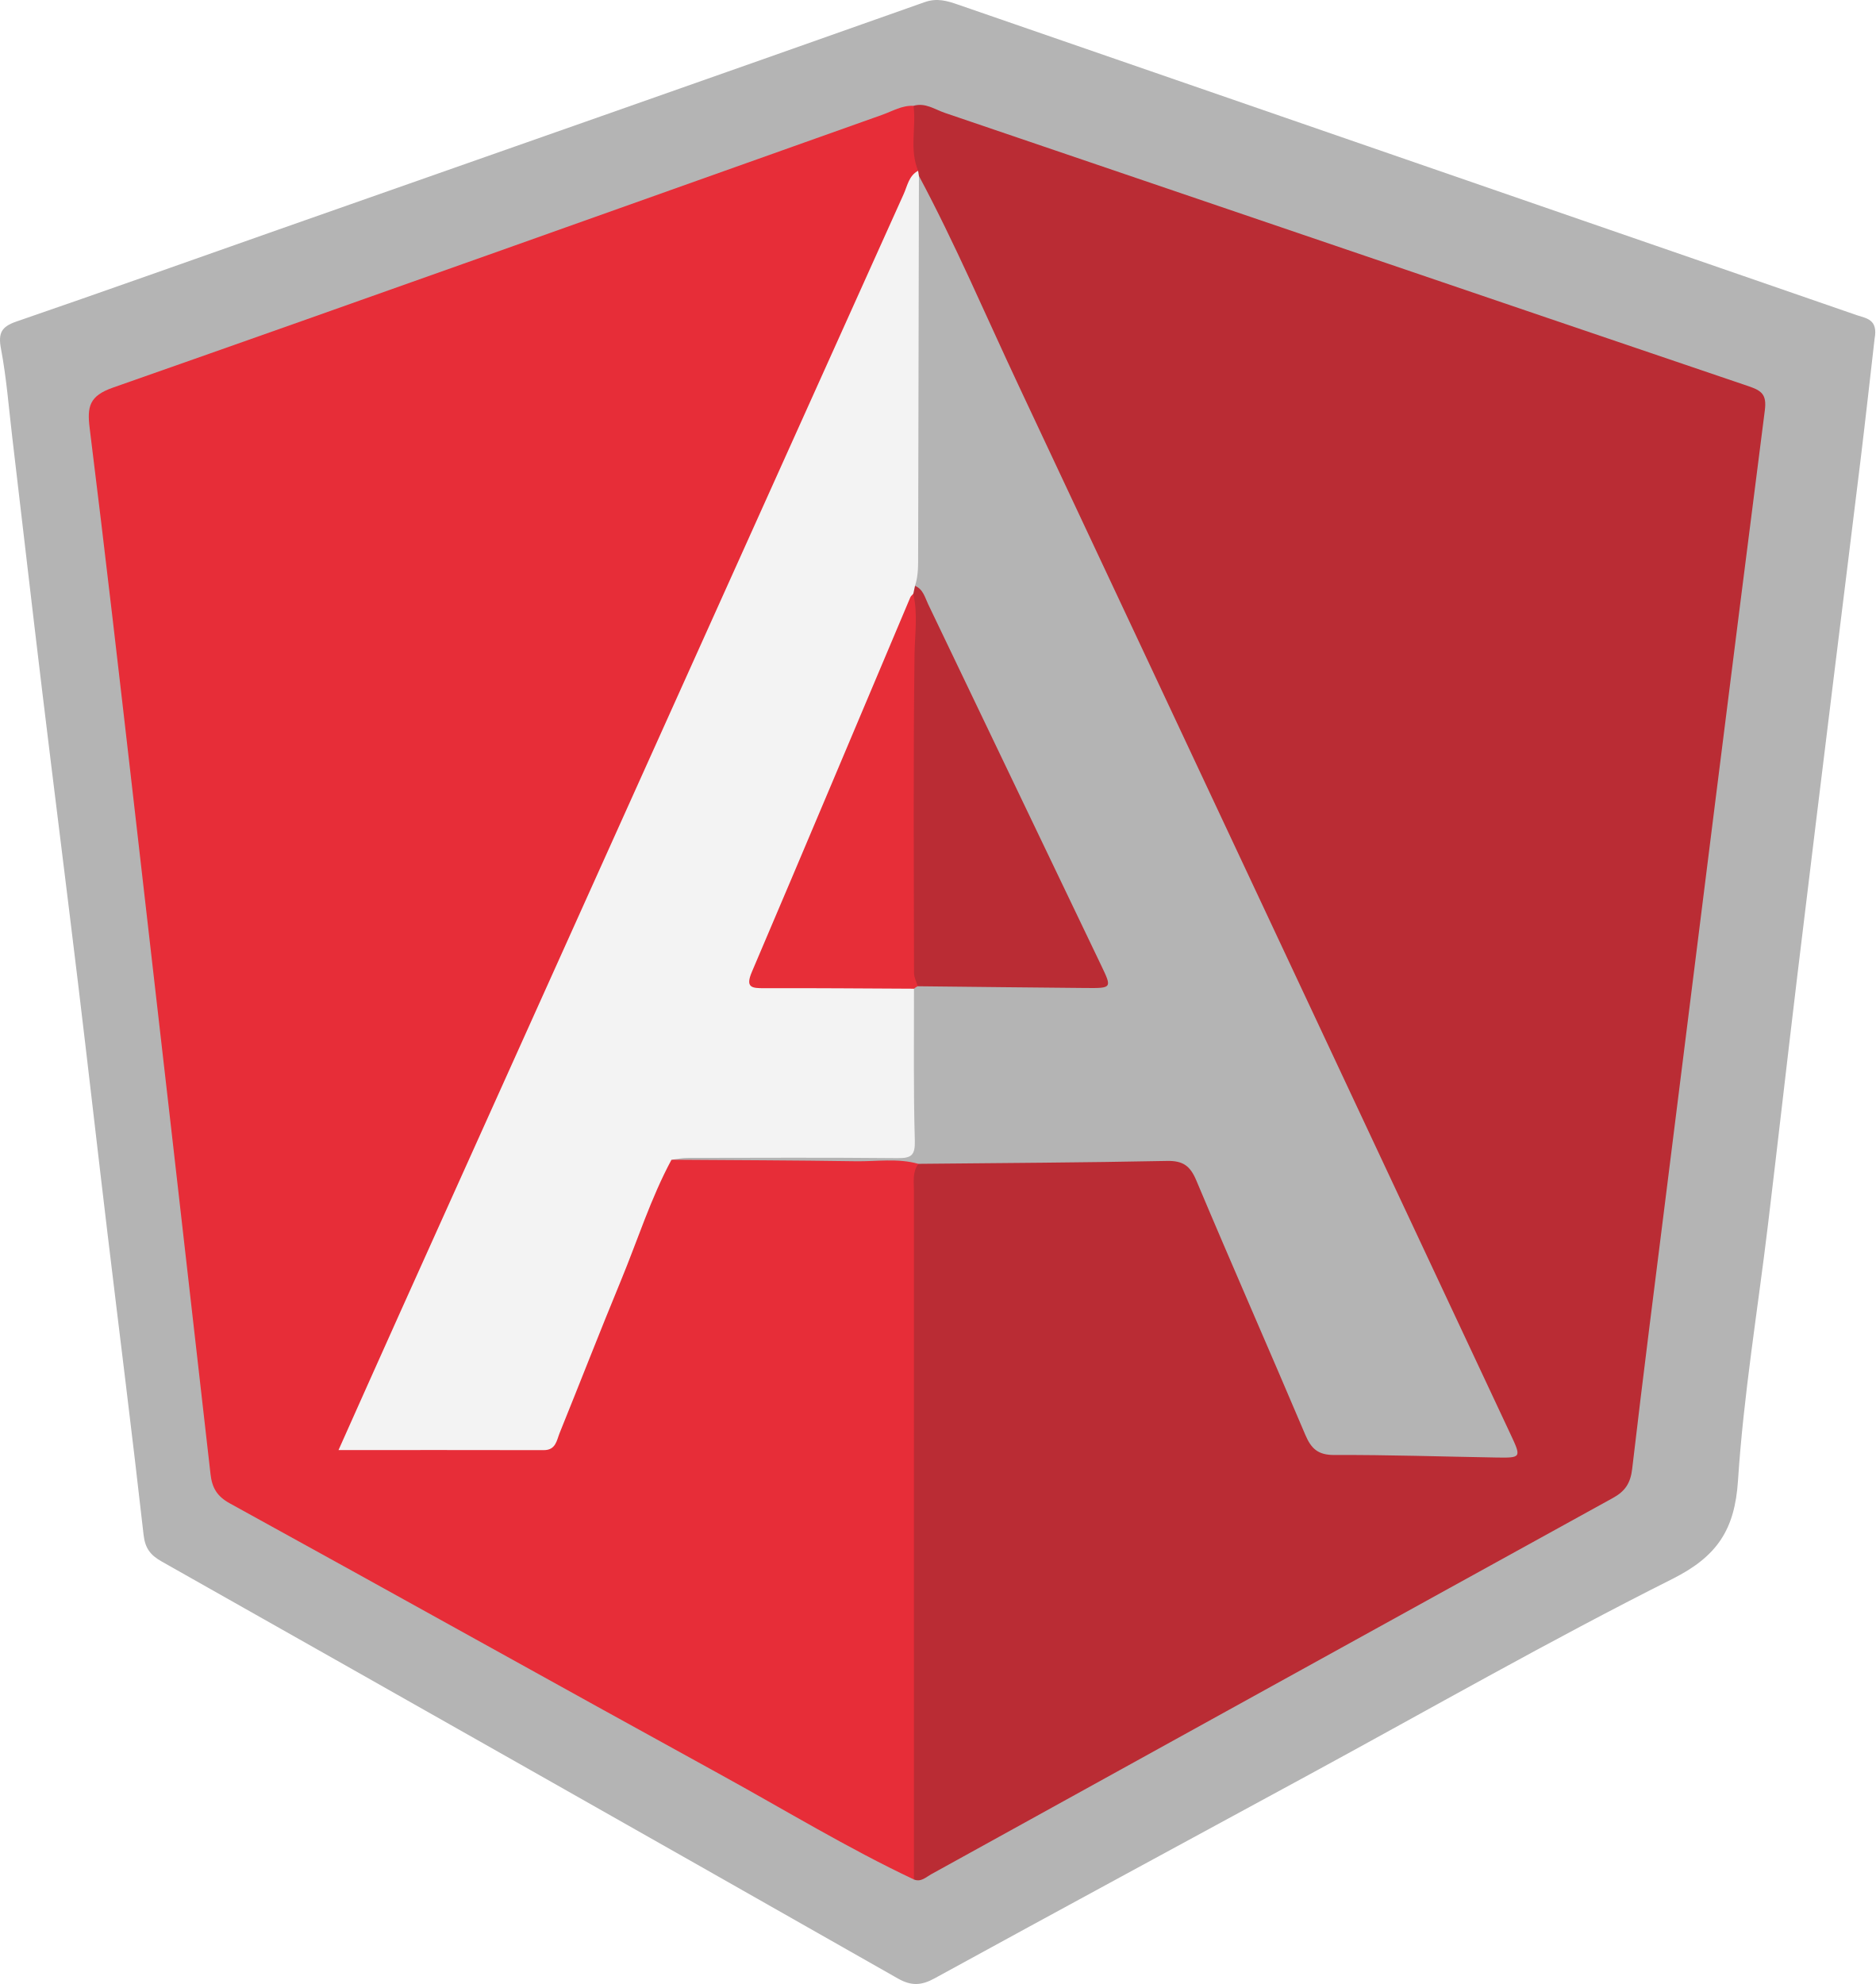
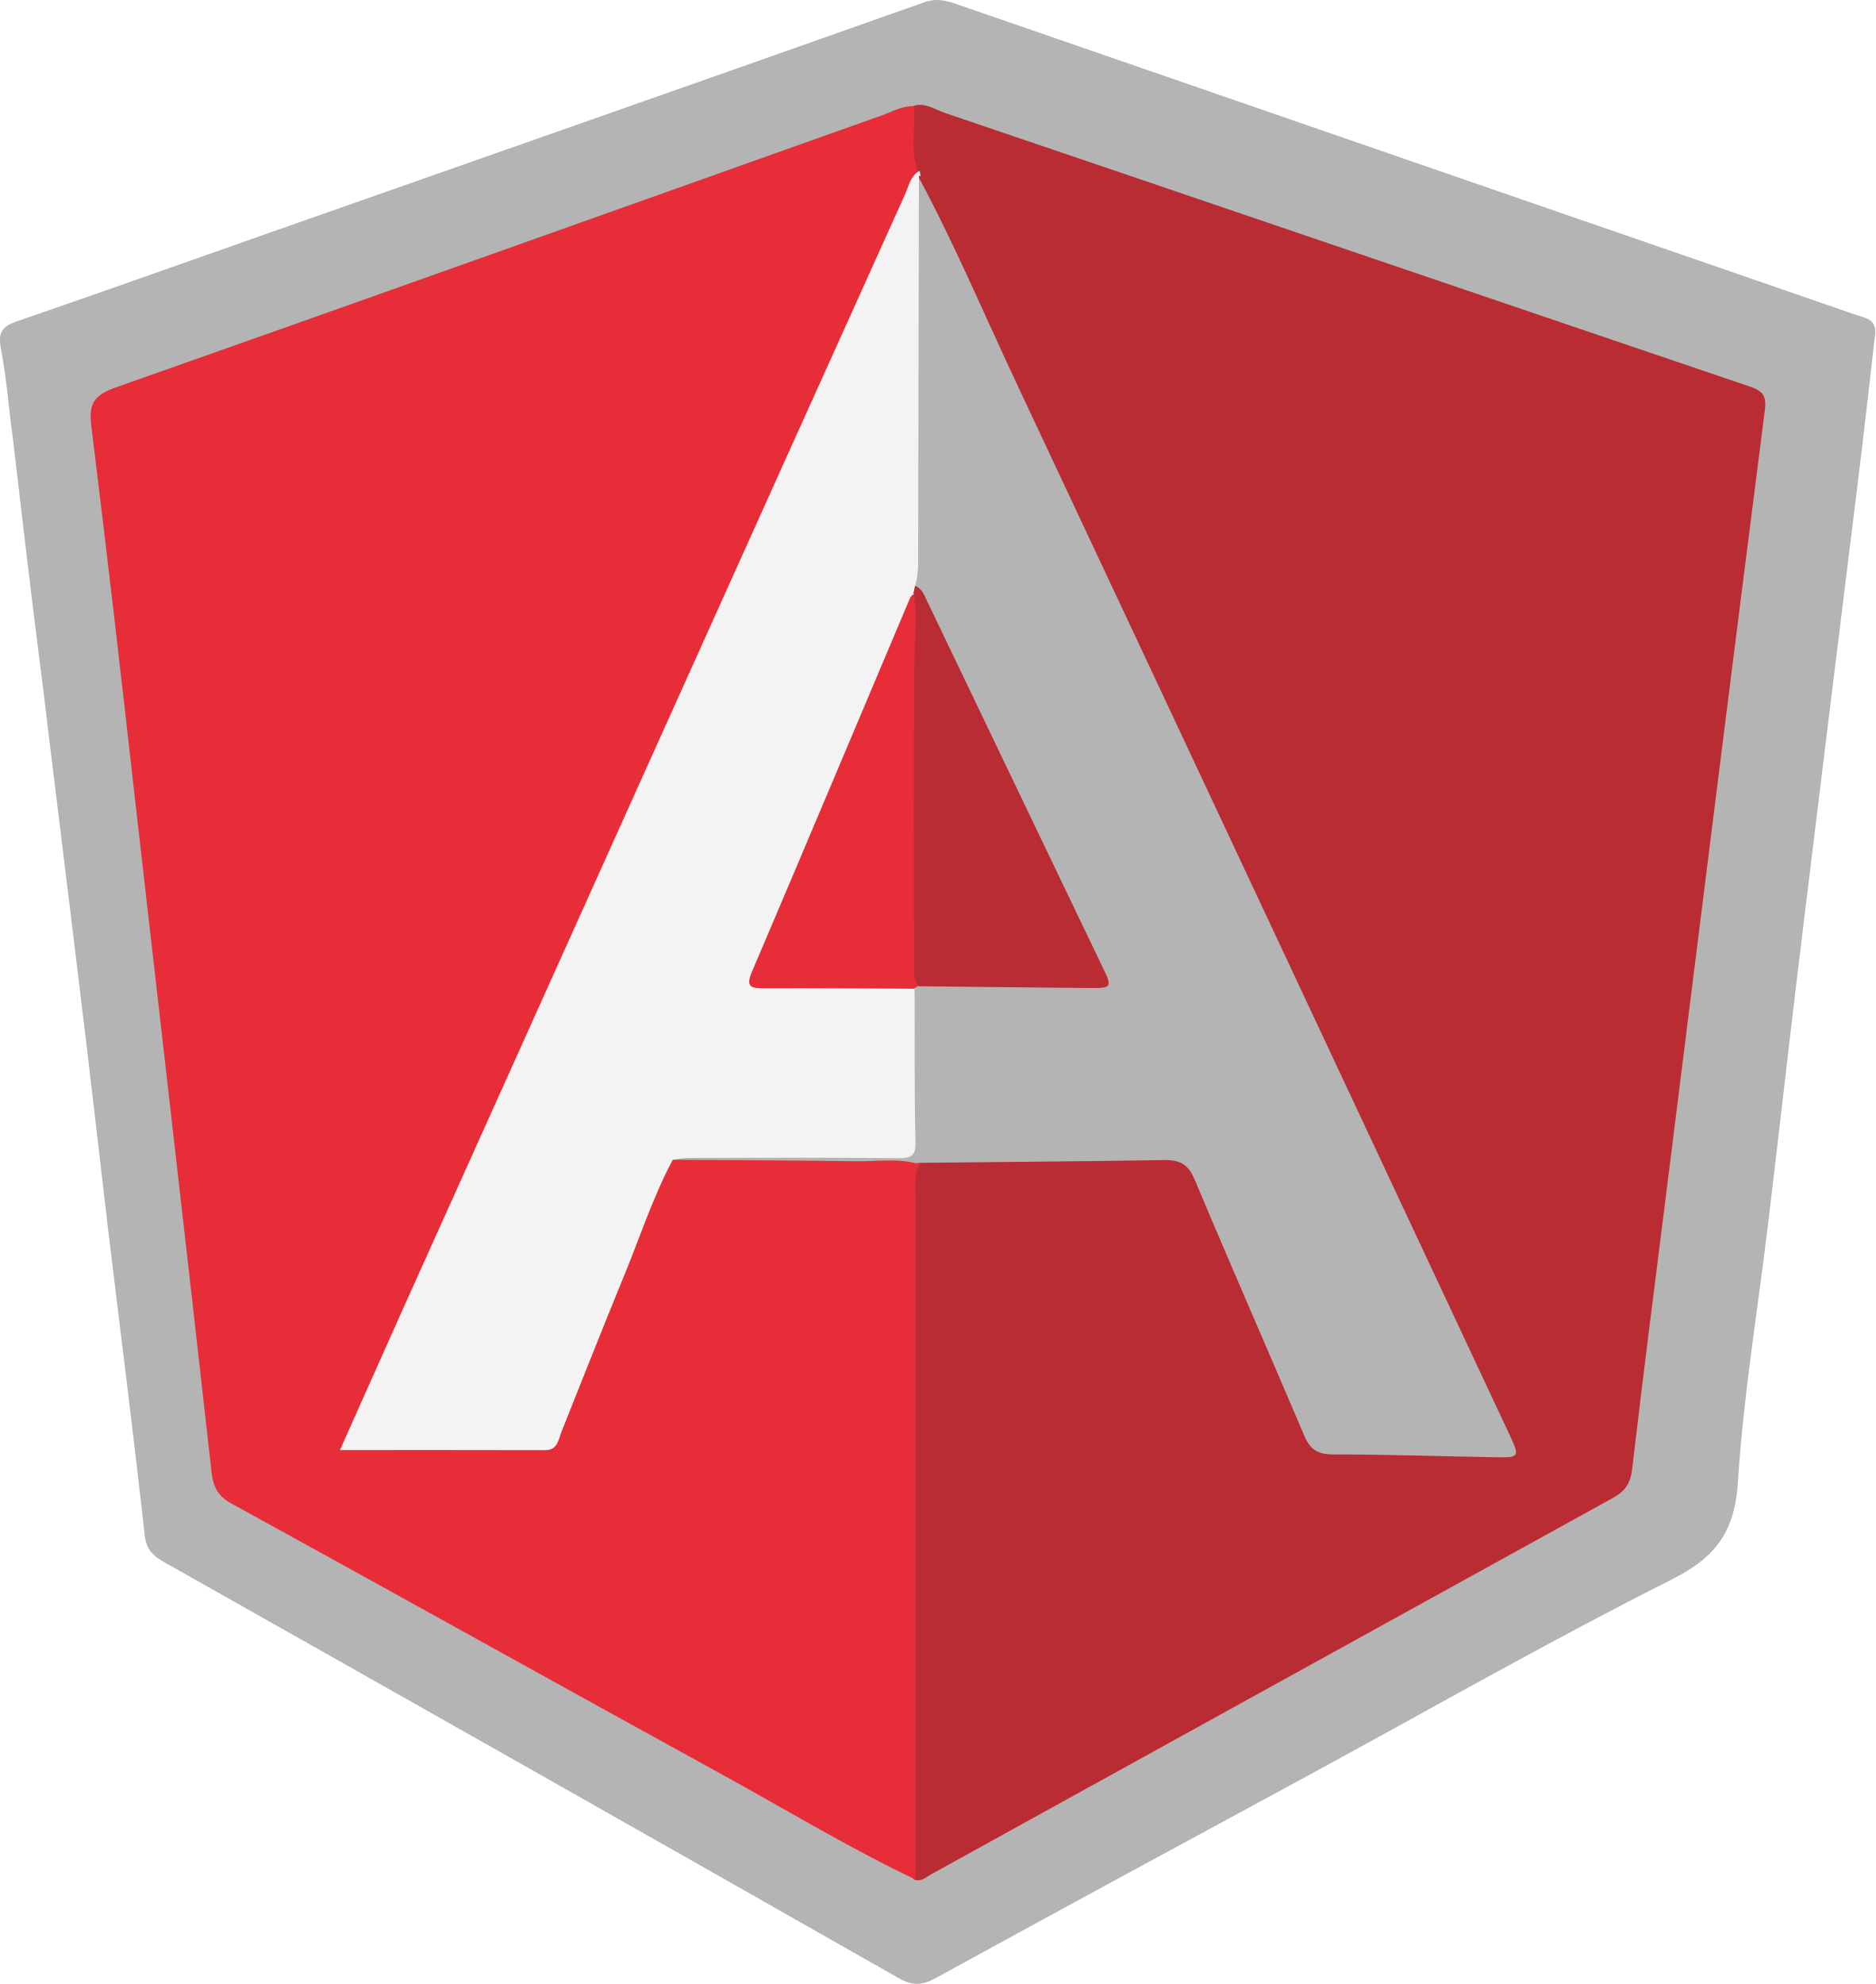
- <svg xmlns="http://www.w3.org/2000/svg" version="1.1" width="399.448" height="422.593" viewBox="0 0 399.448 422.593" id="Layer_1" xml:space="preserve">
-   <defs id="defs63" />
-   <path d="m 399.304,72.161 c -0.912,7.905 -1.896,16.814 -2.977,25.711 -1.858,15.319 -3.788,30.63 -5.668,45.947 -2.607,21.25 -5.229,42.498 -7.785,63.754 -2.14,17.798 -4.156,35.612 -6.295,53.411 -2.177,18.124 -5.186,36.188 -6.371,54.374 -0.684,10.483 -4.429,16.161 -13.979,20.958 -26.162,13.141 -51.615,27.69 -77.354,41.673 -26.616,14.458 -53.261,28.866 -79.828,43.415 -2.799,1.533 -4.954,1.628 -7.775,0.025 -52.231,-29.679 -104.509,-59.274 -156.816,-88.82 -2.384,-1.346 -3.542,-2.771 -3.872,-5.69 -2.415,-21.437 -5.127,-42.839 -7.691,-64.259 -2.131,-17.8 -4.144,-35.614 -6.291,-53.413 -2.504,-20.759 -5.137,-41.504 -7.643,-62.263 -2.168,-17.963 -4.232,-35.938 -6.354,-53.907 -0.74,-6.264 -1.22,-12.58 -2.392,-18.763 -0.635,-3.35 0.065,-4.723 3.284,-5.829 18.556,-6.377 37.034,-12.978 55.545,-19.484 45.965,-16.155 91.947,-32.267 137.874,-48.53 2.719,-0.963 4.869,-0.276 7.191,0.525 44.316,15.298 88.626,30.62 132.938,45.932 19.489,6.734 38.983,13.451 58.466,20.204 1.956,0.677 4.584,0.816 3.793,5.029 z" id="path21" style="fill:#b4b4b4;fill-rule:evenodd" />
-   <path d="m 194.594,22.54 c 2.482,-0.74 4.516,0.771 6.635,1.491 57.085,19.389 114.137,38.874 171.232,58.233 2.83,0.959 3.889,1.805 3.461,5.147 -7.079,55.32 -13.979,110.662 -20.912,166 -2.483,19.821 -5.026,39.636 -7.345,59.477 -0.353,3.009 -1.485,4.739 -4.092,6.175 -48.437,26.683 -96.829,53.445 -145.242,80.168 -1.115,0.615 -2.149,1.703 -3.656,1.105 -1.608,-1.944 -1.64,-4.284 -1.641,-6.622 -0.018,-46.347 -0.034,-92.693 0.014,-139.04 0.002,-2.156 0.022,-4.335 1.173,-6.279 1.618,-2.202 4.05,-2.039 6.359,-2.046 15.826,-0.049 31.652,0.05 47.478,-0.072 4.233,-0.032 6.674,1.512 8.335,5.52 7.016,16.925 14.63,33.598 21.645,50.522 1.767,4.264 4.087,6.438 8.927,6.055 9.49,-0.751 18.907,1.405 28.424,0.986 6.257,-0.275 6.689,-0.545 4.021,-6.046 -5.669,-11.688 -11.041,-23.514 -16.566,-35.268 -17.213,-36.622 -34.405,-73.253 -51.58,-109.894 -11.237,-23.974 -22.458,-47.956 -33.795,-71.884 -7.628,-16.101 -14.829,-32.403 -22.76,-48.371 -0.264,-0.507 -0.483,-1.025 -0.69,-1.557 -0.911,-4.645 -1.843,-9.294 0.575,-13.8 z" id="path41" style="fill:#ba2c34;fill-rule:evenodd" />
-   <path d="m 194.594,22.54 c 0.592,4.592 -0.91,9.332 0.972,13.832 -3.783,10.875 -9.014,21.127 -13.709,31.603 -11.309,25.233 -22.611,50.469 -34.031,75.652 -13.002,28.674 -25.779,57.448 -38.762,86.131 -11.059,24.433 -22.094,48.877 -32.995,73.381 -2.286,5.138 -2.165,5.086 3.606,5.223 11,0.261 21.959,-0.459 32.935,-0.966 3.699,-0.171 5.209,-2.119 6.414,-5.158 6.573,-16.575 13.197,-33.13 19.861,-49.669 1.031,-2.558 1.647,-5.596 5.15,-6.169 15.549,-0.349 31.089,-0.108 46.628,-0.123 1.785,-0.002 3.705,-0.153 4.946,1.621 -1.283,1.773 -0.931,3.821 -0.931,5.792 -0.01,48.882 -0.006,97.764 -0.004,146.646 -14.155,-6.686 -27.519,-14.837 -41.217,-22.362 -34.894,-19.169 -69.647,-38.593 -104.534,-57.773 -2.729,-1.5 -3.755,-3.347 -4.079,-6.198 -5.388,-47.478 -10.801,-94.954 -16.259,-142.425 -3.081,-26.797 -6.146,-53.598 -9.482,-80.364 -0.574,-4.606 -0.088,-6.884 4.957,-8.654 54.691,-19.186 109.263,-38.713 163.879,-58.113 2.168,-0.769 4.22,-2.035 6.655,-1.907 z" id="path43" style="fill:#e72d38;fill-rule:evenodd" />
-   <path d="m 195.609,247.899 c -4.398,-1.245 -8.89,-0.483 -13.333,-0.552 -13.078,-0.2 -26.158,-0.23 -39.236,-0.327 1.283,-2.038 3.416,-1.861 5.346,-1.87 14.917,-0.069 29.833,-0.175 44.809,0.054 0.14,-11.15 -0.809,-22.386 0.464,-33.58 0.21,-0.545 0.549,-1.013 0.991,-1.395 1.975,-1.153 4.175,-0.889 6.315,-0.896 9.634,-0.032 19.269,0.035 28.902,-0.036 4.464,-0.033 4.722,-0.502 2.831,-4.549 -6.113,-13.088 -12.334,-26.131 -18.67,-39.109 -6.411,-13.13 -12.237,-26.548 -19.171,-39.423 -0.479,-0.889 -0.851,-1.797 -0.91,-2.827 0.071,-25.958 0.443,-51.907 -0.199,-77.854 -0.071,-2.84 0.187,-5.654 1.994,-8.057 7.771,14.537 14.212,29.708 21.214,44.611 34.991,74.468 69.903,148.972 104.83,223.47 2.311,4.928 2.26,4.982 -3.069,4.893 -11.493,-0.194 -22.986,-0.586 -34.479,-0.537 -3.477,0.016 -4.937,-1.325 -6.2,-4.308 -7.667,-18.095 -15.602,-36.076 -23.221,-54.19 -1.31,-3.114 -2.849,-4.204 -6.241,-4.137 -17.652,0.356 -35.31,0.441 -52.967,0.619 z" id="path47" style="fill:#b4b4b4;fill-rule:evenodd" />
-   <path d="m 195.742,37.48 c -0.059,26.808 -0.123,53.615 -0.169,80.423 -0.004,2.318 0.077,4.633 -0.665,6.875 0.259,0.769 0.458,1.543 0.267,2.363 -9.705,23.851 -19.826,47.532 -29.913,71.227 -0.911,2.141 -1.74,4.318 -2.699,6.436 -1.448,3.199 -0.601,4.589 3.027,4.54 7.643,-0.103 15.289,-0.072 22.933,-0.005 2.109,0.018 4.369,-0.429 6.161,1.259 0.023,10.772 -0.133,21.55 0.181,32.313 0.094,3.205 -0.74,3.799 -3.706,3.771 -14.915,-0.143 -29.832,-0.077 -44.748,-0.051 -1.129,0.002 -2.257,0.26 -3.379,0.395 -4.422,8.224 -7.218,17.14 -10.77,25.737 -4.45,10.771 -8.668,21.637 -13.043,32.438 -0.644,1.589 -0.813,3.685 -3.388,3.679 -14.435,-0.035 -28.869,-0.017 -43.725,-0.017 4.266,-9.536 8.578,-19.224 12.93,-28.894 35.808,-79.548 71.622,-159.095 107.454,-238.633 0.799,-1.774 1.099,-3.901 3.077,-4.961 0.058,0.367 0.117,0.736 0.175,1.105 z" id="path49" style="fill:#f3f3f3;fill-rule:evenodd" />
-   <path d="m 194.54,126.483 c 0.122,-0.567 0.244,-1.135 0.367,-1.704 1.746,0.737 2.108,2.482 2.811,3.946 12.306,25.653 24.596,51.314 36.88,76.979 2.268,4.739 2.248,4.787 -3.22,4.741 -11.969,-0.101 -23.937,-0.246 -35.905,-0.373 -2.125,-0.84 -2.289,-2.781 -2.271,-4.571 0.249,-26.031 -1.163,-52.084 0.992,-78.09 0.026,-0.318 0.215,-0.622 0.346,-0.928 z" id="path53" style="fill:#ba2c34;fill-rule:evenodd" />
-   <path d="m 194.54,126.483 c 1.001,4.348 0.313,8.697 0.26,13.075 -0.274,22.563 -0.141,45.133 -0.1,67.7 0.002,0.939 0.504,1.876 0.773,2.814 -0.286,0.141 -0.549,0.316 -0.79,0.524 -10.621,-0.048 -21.242,-0.148 -31.863,-0.109 -2.706,0.01 -4.096,-0.116 -2.657,-3.49 11.325,-26.555 22.506,-53.172 33.744,-79.764 0.122,-0.287 0.419,-0.501 0.633,-0.75 z" id="path55" style="fill:#e72e38;fill-rule:evenodd" />
+ <svg xmlns="http://www.w3.org/2000/svg" viewBox="0 0 399.45 422.59">
+   <path d="M399.3 72.16c-.9 7.9-1.9 16.8-2.97 25.7-1.86 15.33-3.8 30.64-5.67 45.96-2.6 21.25-5.23 42.5-7.8 63.75-2.13 17.8-4.14 35.6-6.28 53.4-2.18 18.14-5.2 36.2-6.37 54.4-.6 10.47-4.4 16.15-13.9 20.95-26.1 13.14-51.6 27.7-77.3 41.67-26.6 14.4-53.2 28.8-79.8 43.4-2.8 1.5-4.9 1.6-7.7 0-52.2-29.7-104.5-59.3-156.8-88.8-2.4-1.4-3.6-2.8-3.9-5.7-2.4-21.5-5.1-42.9-7.7-64.3-2.1-17.8-4.1-35.6-6.3-53.4-2.5-20.8-5.1-41.5-7.6-62.3C6.9 129 4.8 111 2.7 93 1.83 86.8 1.4 80.5.2 74.3c-.62-3.34.08-4.7 3.3-5.82C22.05 62.1 40.53 55.5 59.04 49 105 32.85 151 16.73 196.92.47c2.7-.96 4.86-.28 7.2.53l132.92 45.93c19.5 6.73 39 13.45 58.47 20.2 2 .68 4.6.82 3.8 5.03z" fill="#b4b4b4" fill-rule="evenodd" />
+   <path d="M194.6 22.54c2.48-.74 4.5.77 6.63 1.5C258.3 43.4 315.37 62.9 372.46 82.24c2.83.97 3.9 1.8 3.46 5.16-7.08 55.33-13.98 110.67-20.9 166-2.5 19.83-5.04 39.65-7.36 59.5-.35 3-1.48 4.73-4.1 6.16-48.42 26.7-96.82 53.45-145.23 80.17-1.1.62-2.15 1.7-3.66 1.1-1.6-1.94-1.64-4.28-1.64-6.62 0-46.3-.03-92.6.02-139 0-2.1.02-4.3 1.17-6.3 1.62-2.2 4.05-2 6.36-2 15.83 0 31.65.1 47.48 0 4.23 0 6.67 1.5 8.33 5.5 7 17 14.6 33.6 21.6 50.6 1.7 4.3 4.1 6.5 8.9 6.1 9.5-.7 18.9 1.4 28.4 1 6.2-.3 6.7-.5 4-6-5.7-11.6-11.1-23.5-16.6-35.2l-51.6-109.9c-11.3-24-22.5-47.9-33.8-71.9-7.7-16.1-14.9-32.4-22.8-48.3-.3-.5-.5-1.02-.7-1.55-.9-4.66-1.9-9.3.6-13.8z" fill="#ba2c34" fill-rule="evenodd" />
+   <path d="M194.6 22.54c.6 4.6-.92 9.33.97 13.83-3.8 10.88-9.02 21.13-13.7 31.6-11.32 25.24-22.62 50.47-34.04 75.66-13 28.67-25.78 57.44-38.77 86.13-11.06 24.43-22.1 48.87-33 73.38-2.28 5.14-2.16 5.08 3.6 5.22 11 .26 21.97-.46 32.95-.96 3.7-.18 5.3-2.12 6.5-5.16 6.6-16.58 13.2-33.13 19.9-49.67 1.1-2.56 1.7-5.6 5.2-6.17 15.6-.35 31.1-.1 46.7-.12 1.8 0 3.7-.16 5 1.62-1.2 1.77-.9 3.82-.9 5.8v146.64c-14.1-6.7-27.5-14.84-41.2-22.37-34.9-19.17-69.7-38.6-104.6-57.77-2.7-1.5-3.7-3.35-4.1-6.2-5.3-47.48-10.8-94.95-16.2-142.42-3-26.8-6.1-53.6-9.4-80.37-.6-4.6-.1-6.8 4.9-8.6 54.5-19.2 109-38.7 163.6-58.1 2.2-.8 4.27-2 6.7-1.9z" fill="#e72d38" fill-rule="evenodd" />
+   <path d="M195.6 247.9c-4.4-1.25-8.88-.48-13.32-.55-13.08-.2-26.16-.23-39.24-.33 1.28-2.04 3.42-1.86 5.35-1.87 14.9-.07 29.8-.18 44.8.05.1-11.15-.8-22.38.4-33.58.2-.54.5-1 1-1.4 1.9-1.14 4.1-.88 6.3-.9 9.6-.02 19.2.05 28.9-.02 4.4-.04 4.7-.5 2.8-4.55-6.2-13.1-12.4-26.13-18.7-39.1-6.4-13.14-12.3-26.56-19.2-39.43-.5-.9-.9-1.8-.9-2.83 0-26 .4-52-.2-77.9-.1-2.9.1-5.7 1.9-8.1 7.8 14.5 14.2 29.7 21.2 44.6 35 74.5 69.9 149 104.8 223.5 2.3 4.9 2.2 5-3.1 4.9-11.5-.2-23-.6-34.5-.6-3.5 0-5-1.3-6.2-4.3-7.7-18.1-15.6-36.1-23.2-54.2-1.3-3.1-2.9-4.2-6.3-4.2-17.7.3-35.3.4-53 .6z" fill="#b4b4b4" fill-rule="evenodd" />
+   <path d="M195.74 37.48l-.17 80.42c0 2.32.08 4.64-.66 6.88.3.77.5 1.54.3 2.36-9.7 23.85-19.8 47.53-29.9 71.23-.9 2.14-1.7 4.32-2.7 6.43-1.4 3.2-.6 4.6 3 4.54 7.7-.1 15.3-.07 23 0 2.1.02 4.4-.43 6.2 1.26.1 10.77-.1 21.55.2 32.3.1 3.22-.7 3.8-3.7 3.78-14.9-.14-29.8-.08-44.7-.05-1.1 0-2.2.26-3.3.4-4.4 8.22-7.2 17.14-10.8 25.73-4.4 10.77-8.7 21.64-13 32.44-.6 1.6-.8 3.7-3.4 3.68-14.4-.04-28.9-.02-43.7-.02l12.9-28.9c35.8-79.54 71.6-159.1 107.5-238.62.8-1.78 1.1-3.9 3.1-4.97 0 .37.1.74.2 1.1z" fill="#f3f3f3" fill-rule="evenodd" />
+   <path d="M194.54 126.48l.37-1.7c1.8.74 2.1 2.48 2.9 3.94l36.9 76.98c2.3 4.74 2.3 4.8-3.2 4.74-12-.1-23.9-.24-35.9-.37-2.1-.84-2.3-2.78-2.3-4.57.3-26.03-1.1-52.08 1-78.1.1-.3.2-.6.4-.92z" fill="#ba2c34" fill-rule="evenodd" />
+   <path d="M194.54 126.48c1 4.35.3 8.7.26 13.08-.27 22.56-.14 45.13-.1 67.7 0 .94.5 1.87.77 2.8-.28.15-.55.33-.8.54-10.6-.05-21.23-.15-31.85-.1-2.7 0-4.1-.13-2.66-3.5 11.33-26.56 22.5-53.18 33.75-79.77.2-.28.5-.5.7-.75z" fill="#e72e38" fill-rule="evenodd" />
</svg>
